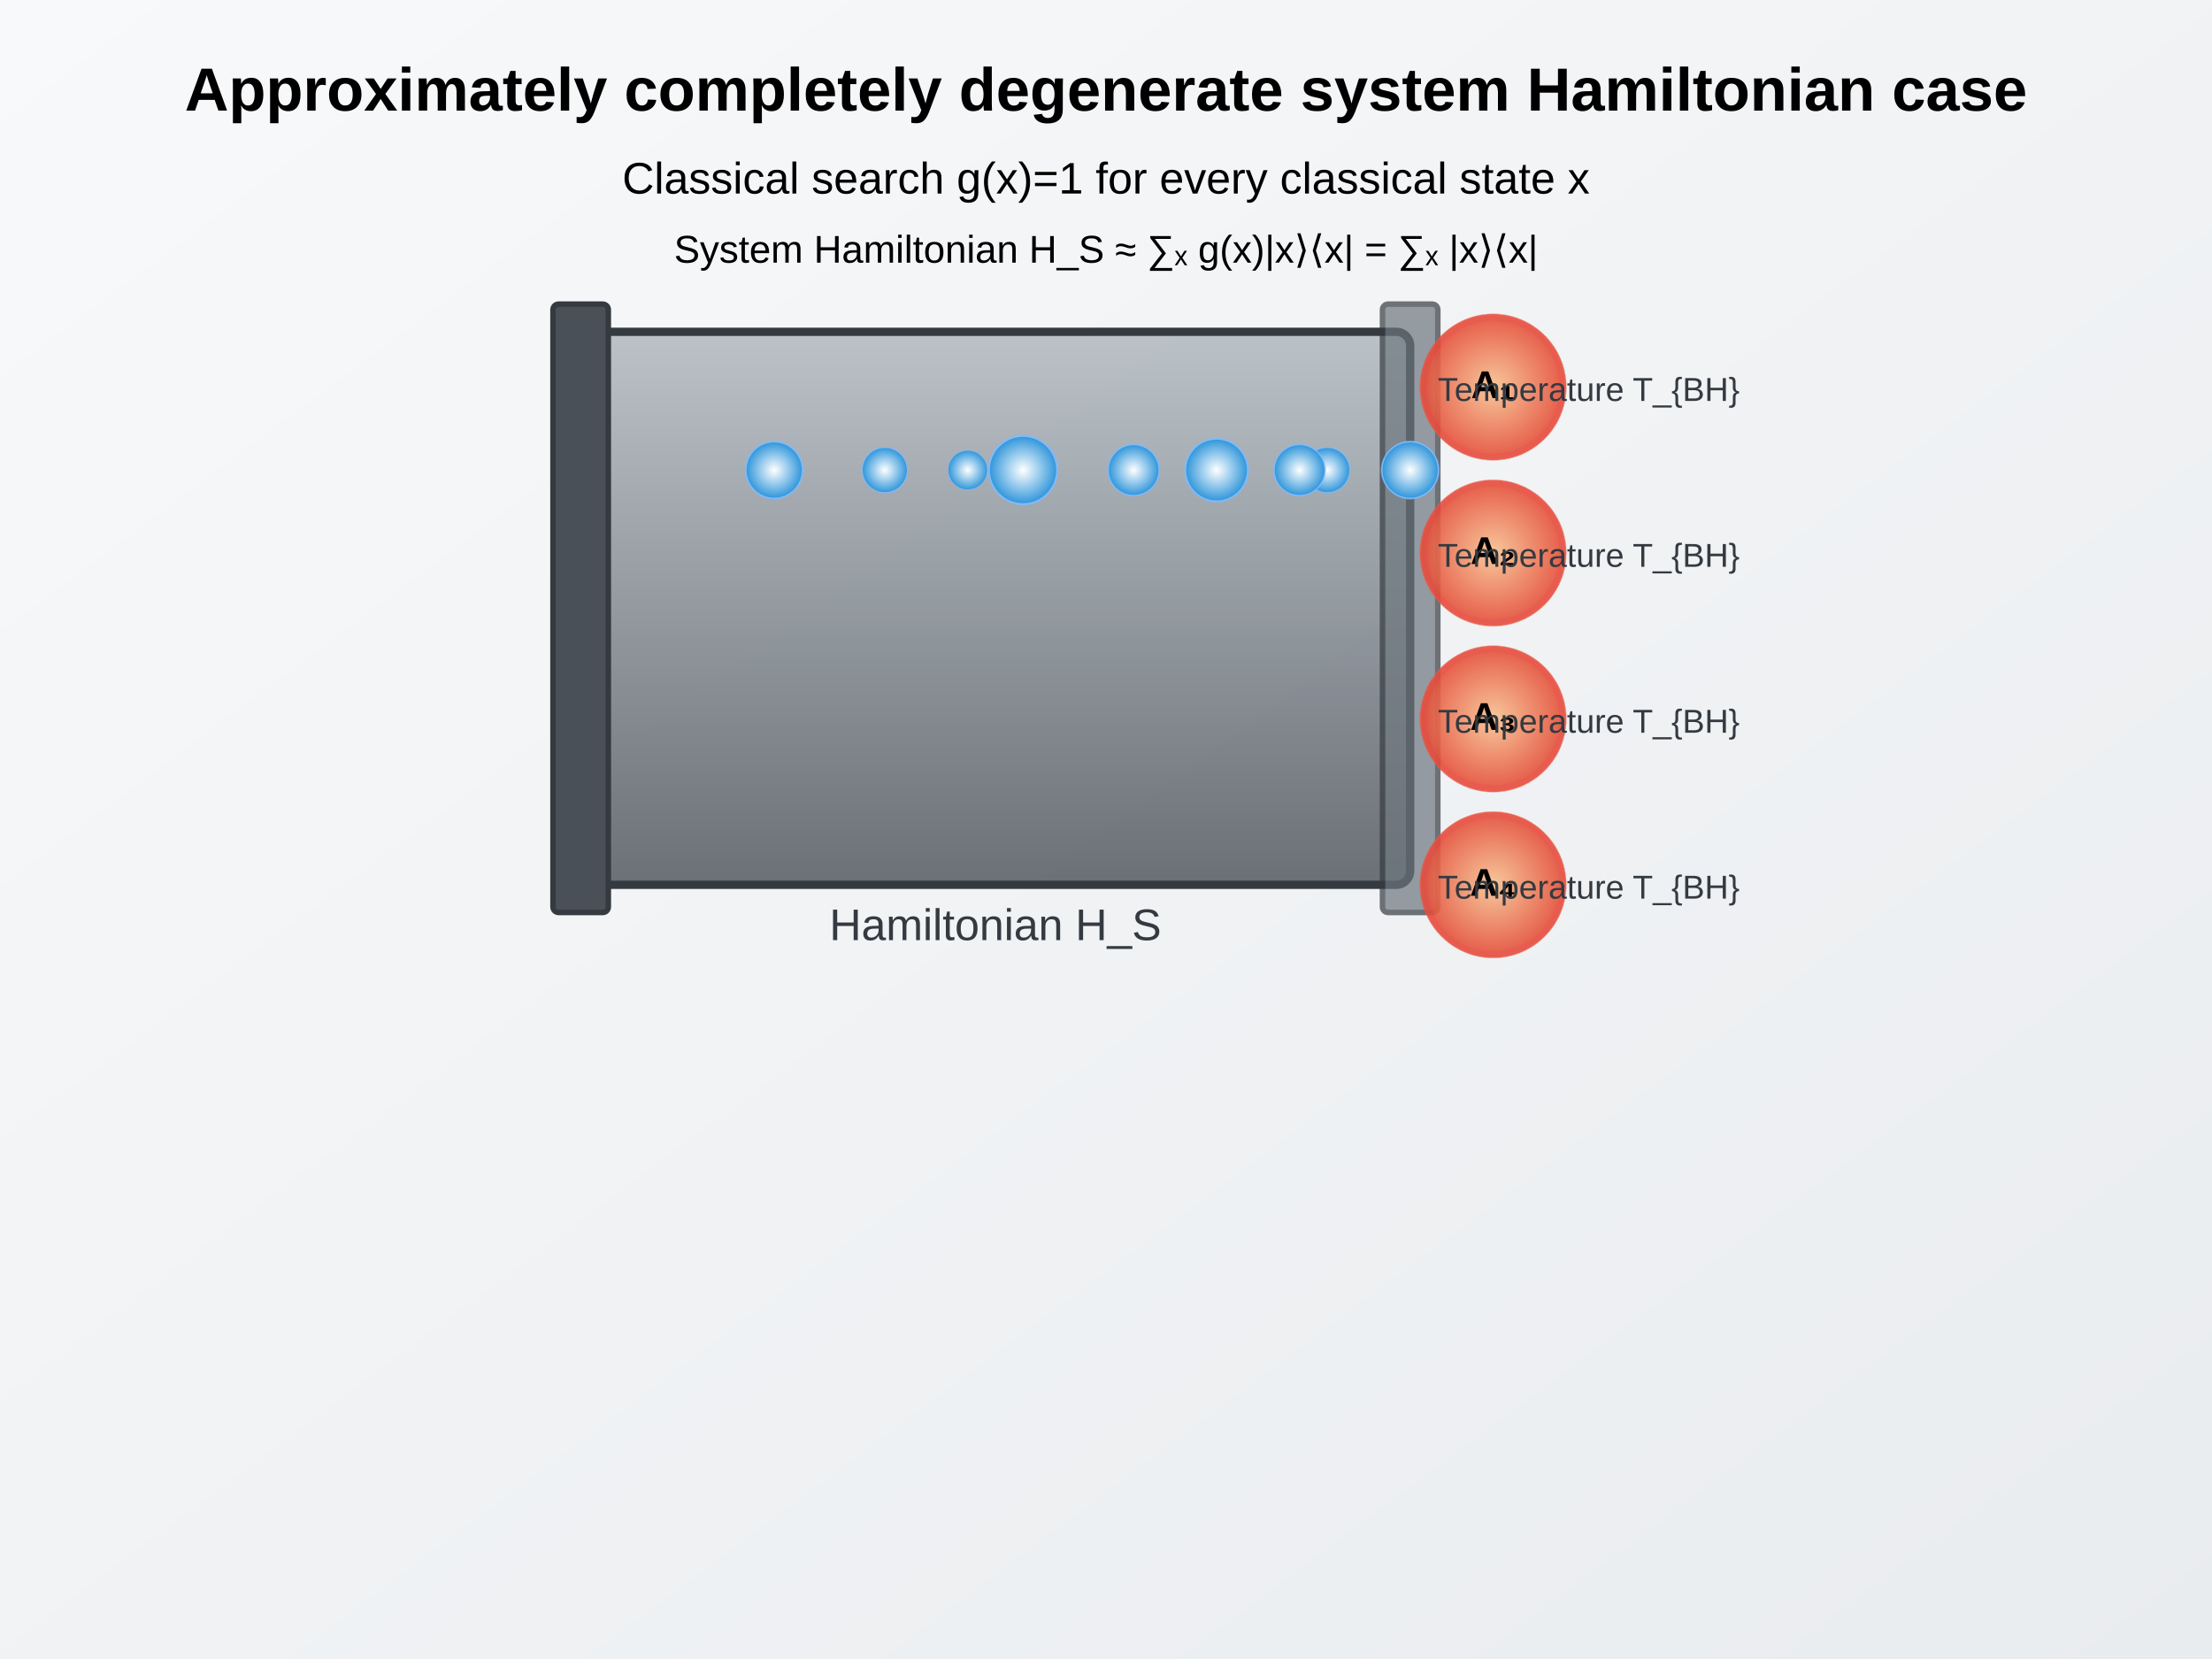
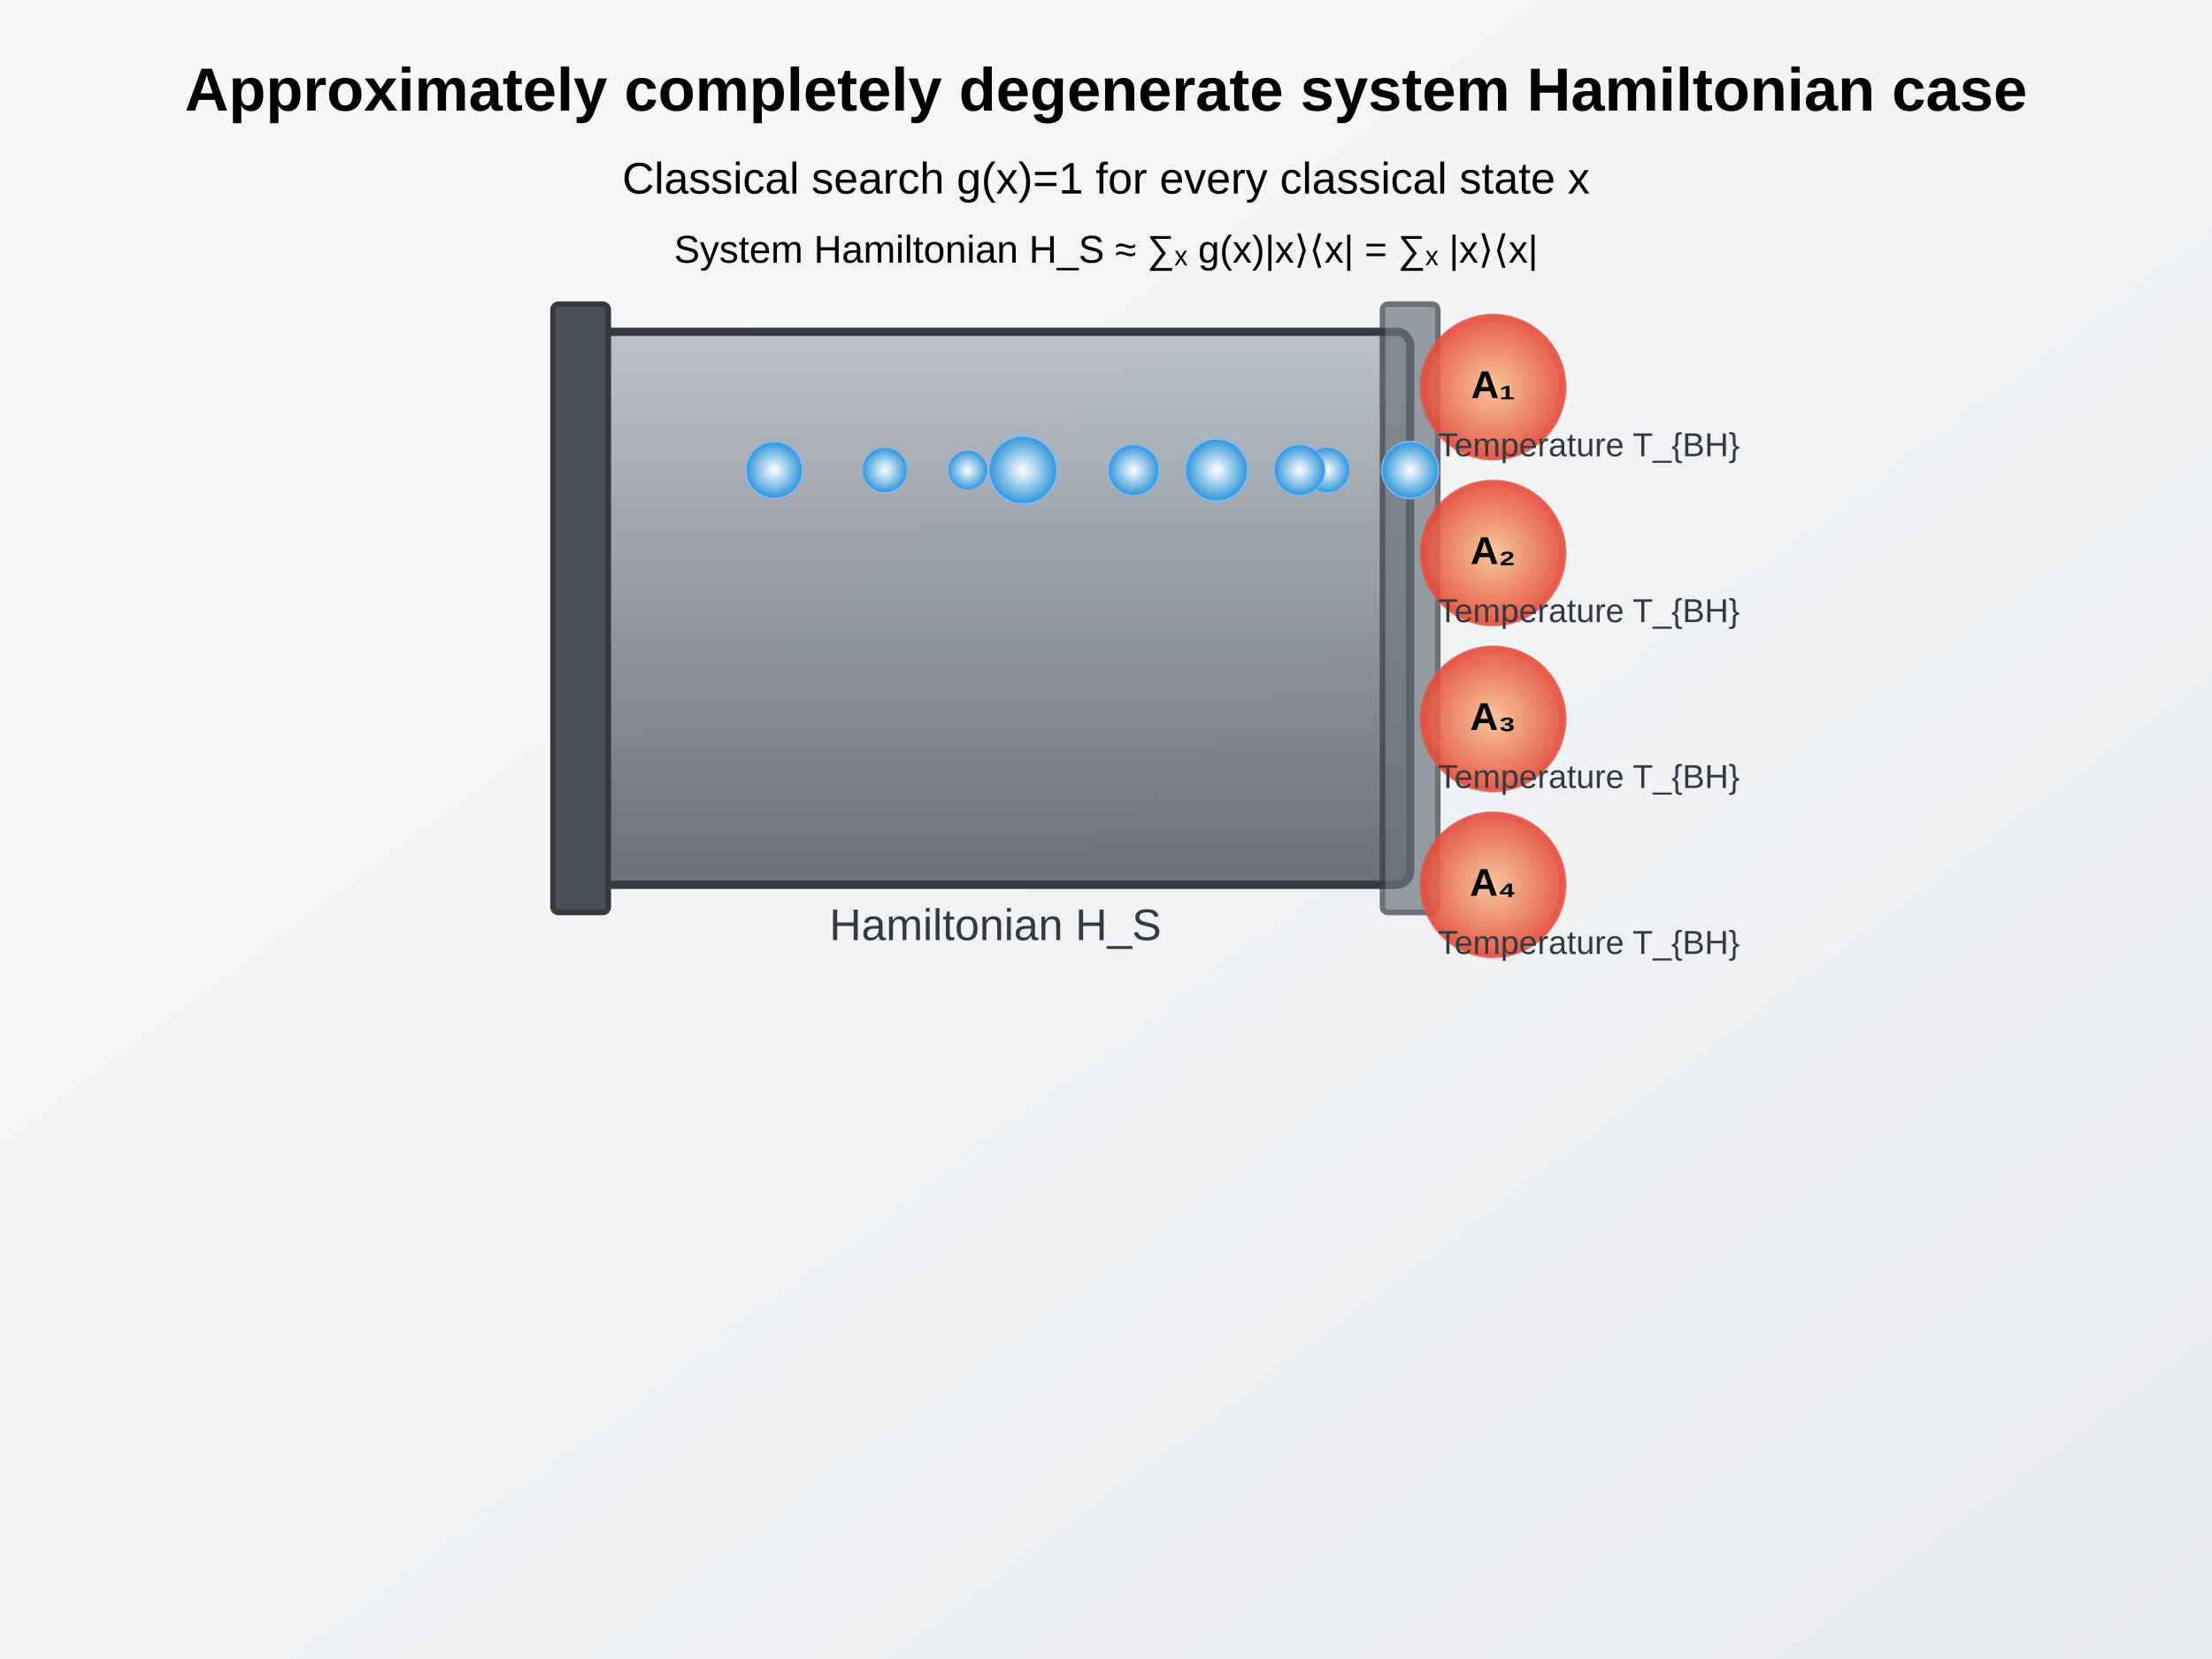
<svg xmlns="http://www.w3.org/2000/svg" viewBox="0 0 800 600">
  <defs>
    <linearGradient id="bg_grad" x1="0%" y1="0%" x2="100%" y2="100%">
      <stop offset="0%" style="stop-color:#f8f9fa;stop-opacity:1" />
      <stop offset="100%" style="stop-color:#e9ecef;stop-opacity:1" />
    </linearGradient>
    <linearGradient id="cavity_grad" x1="0%" y1="0%" x2="0%" y2="100%">
      <stop offset="0%" style="stop-color:#adb5bd;stop-opacity:0.8" />
      <stop offset="100%" style="stop-color:#495057;stop-opacity:0.8" />
    </linearGradient>
    <radialGradient id="atom_grad" cx="50%" cy="50%" r="50%" fx="50%" fy="50%">
      <stop offset="0%" style="stop-color:#f8c291;stop-opacity:1" />
      <stop offset="100%" style="stop-color:#e55039;stop-opacity:1" />
    </radialGradient>
    <radialGradient id="photon_grad" cx="50%" cy="50%" r="50%" fx="50%" fy="50%">
      <stop offset="0%" style="stop-color:#ffffff;stop-opacity:1" />
      <stop offset="100%" style="stop-color:#3498db;stop-opacity:1" />
    </radialGradient>
    <filter id="atom_glow" x="-50%" y="-50%" width="200%" height="200%">
      <feGaussianBlur in="SourceGraphic" stdDeviation="3" result="blur" />
      <feColorMatrix in="blur" type="matrix" values="1 0 0 0 0  0 1 0 0 0  0 0 1 0 0  0 0 0 18 -7" result="glow" />
      <feBlend in="SourceGraphic" in2="glow" mode="normal" />
    </filter>
    <filter id="photon_glow" x="-50%" y="-50%" width="200%" height="200%">
      <feGaussianBlur in="SourceGraphic" stdDeviation="4" result="blur" />
      <feColorMatrix in="blur" type="matrix" values="0 0 0 0 0.2  0 0 0 0 0.5  0 0 1 0 1  0 0 0 20 -7" result="glow" />
      <feBlend in="SourceGraphic" in2="glow" mode="normal" />
    </filter>
  </defs>
  <rect width="800" height="600" fill="url(#bg_grad)" />
  <text x="400" y="40" font-family="Arial" font-size="22" text-anchor="middle" font-weight="bold">
    Approximately completely degenerate system Hamiltonian case
  </text>
  <text x="400" y="70" font-family="Arial" font-size="16" text-anchor="middle">
    Classical search g(x)=1 for every classical state x
  </text>
  <text x="400" y="95" font-family="Arial" font-size="14" text-anchor="middle">
    System Hamiltonian H_S ≈ ∑ₓ g(x)|x⟩⟨x| = ∑ₓ |x⟩⟨x|
  </text>
  <g transform="translate(250, 170)">
    <rect x="-40" y="-50" width="300" height="200" rx="5" ry="5" fill="url(#cavity_grad)" stroke="#343a40" stroke-width="3" />
    <rect x="-50" y="-60" width="20" height="220" rx="2" ry="2" fill="#495057" stroke="#343a40" stroke-width="2" />
    <rect x="250" y="-60" width="20" height="220" rx="2" ry="2" fill="#6c757d" stroke="#343a40" stroke-width="2" opacity="0.7" />
    <circle cx="30" cy="0" r="10" fill="url(#photon_grad)" filter="url(#photon_glow)" />
    <circle cx="70" cy="0" r="8" fill="url(#photon_grad)" filter="url(#photon_glow)" />
    <circle cx="120" cy="0" r="12" fill="url(#photon_grad)" filter="url(#photon_glow)" />
    <circle cx="160" cy="0" r="9" fill="url(#photon_grad)" filter="url(#photon_glow)" />
    <circle cx="190" cy="0" r="11" fill="url(#photon_grad)" filter="url(#photon_glow)" />
    <circle cx="230" cy="0" r="8" fill="url(#photon_grad)" filter="url(#photon_glow)" />
    <circle cx="260" cy="0" r="10" fill="url(#photon_grad)" filter="url(#photon_glow)" />
    <circle cx="100" cy="0" r="7" fill="url(#photon_grad)" filter="url(#photon_glow)" />
    <circle cx="220" cy="0" r="9" fill="url(#photon_grad)" filter="url(#photon_glow)" />
    <text x="110" y="170" font-family="Arial" font-size="16" text-anchor="middle" fill="#343a40">Hamiltonian H_S</text>
  </g>
  <g transform="translate(430, 310)">
    <circle cx="110" cy="-170" r="25" fill="url(#atom_grad)" stroke="#e74c3c" stroke-width="2" filter="url(#atom_glow)" opacity="0.9" />
    <text x="110" y="-170" font-family="Arial" font-size="14" text-anchor="middle" dominant-baseline="middle" font-weight="bold">A₁</text>
-     <text x="90" y="-165" font-family="Arial" font-size="12" text-anchor="start" fill="#343a40">Temperature T_{BH}</text>
+     <text x="90" y="-145" font-family="Arial" font-size="12" text-anchor="start" fill="#343a40">Temperature T_{BH}</text>
  </g>
  <g transform="translate(430, 370)">
    <circle cx="110" cy="-170" r="25" fill="url(#atom_grad)" stroke="#e74c3c" stroke-width="2" filter="url(#atom_glow)" opacity="0.9" />
    <text x="110" y="-170" font-family="Arial" font-size="14" text-anchor="middle" dominant-baseline="middle" font-weight="bold">A₂</text>
-     <text x="90" y="-165" font-family="Arial" font-size="12" text-anchor="start" fill="#343a40">Temperature T_{BH}</text>
+     <text x="90" y="-145" font-family="Arial" font-size="12" text-anchor="start" fill="#343a40">Temperature T_{BH}</text>
  </g>
  <g transform="translate(430, 430)">
    <circle cx="110" cy="-170" r="25" fill="url(#atom_grad)" stroke="#e74c3c" stroke-width="2" filter="url(#atom_glow)" opacity="0.9" />
    <text x="110" y="-170" font-family="Arial" font-size="14" text-anchor="middle" dominant-baseline="middle" font-weight="bold">A₃</text>
-     <text x="90" y="-165" font-family="Arial" font-size="12" text-anchor="start" fill="#343a40">Temperature T_{BH}</text>
+     <text x="90" y="-145" font-family="Arial" font-size="12" text-anchor="start" fill="#343a40">Temperature T_{BH}</text>
  </g>
  <g transform="translate(430, 490)">
    <circle cx="110" cy="-170" r="25" fill="url(#atom_grad)" stroke="#e74c3c" stroke-width="2" filter="url(#atom_glow)" opacity="0.9" />
    <text x="110" y="-170" font-family="Arial" font-size="14" text-anchor="middle" dominant-baseline="middle" font-weight="bold">A₄</text>
-     <text x="90" y="-165" font-family="Arial" font-size="12" text-anchor="start" fill="#343a40">Temperature T_{BH}</text>
+     <text x="90" y="-145" font-family="Arial" font-size="12" text-anchor="start" fill="#343a40">Temperature T_{BH}</text>
  </g>
</svg>
